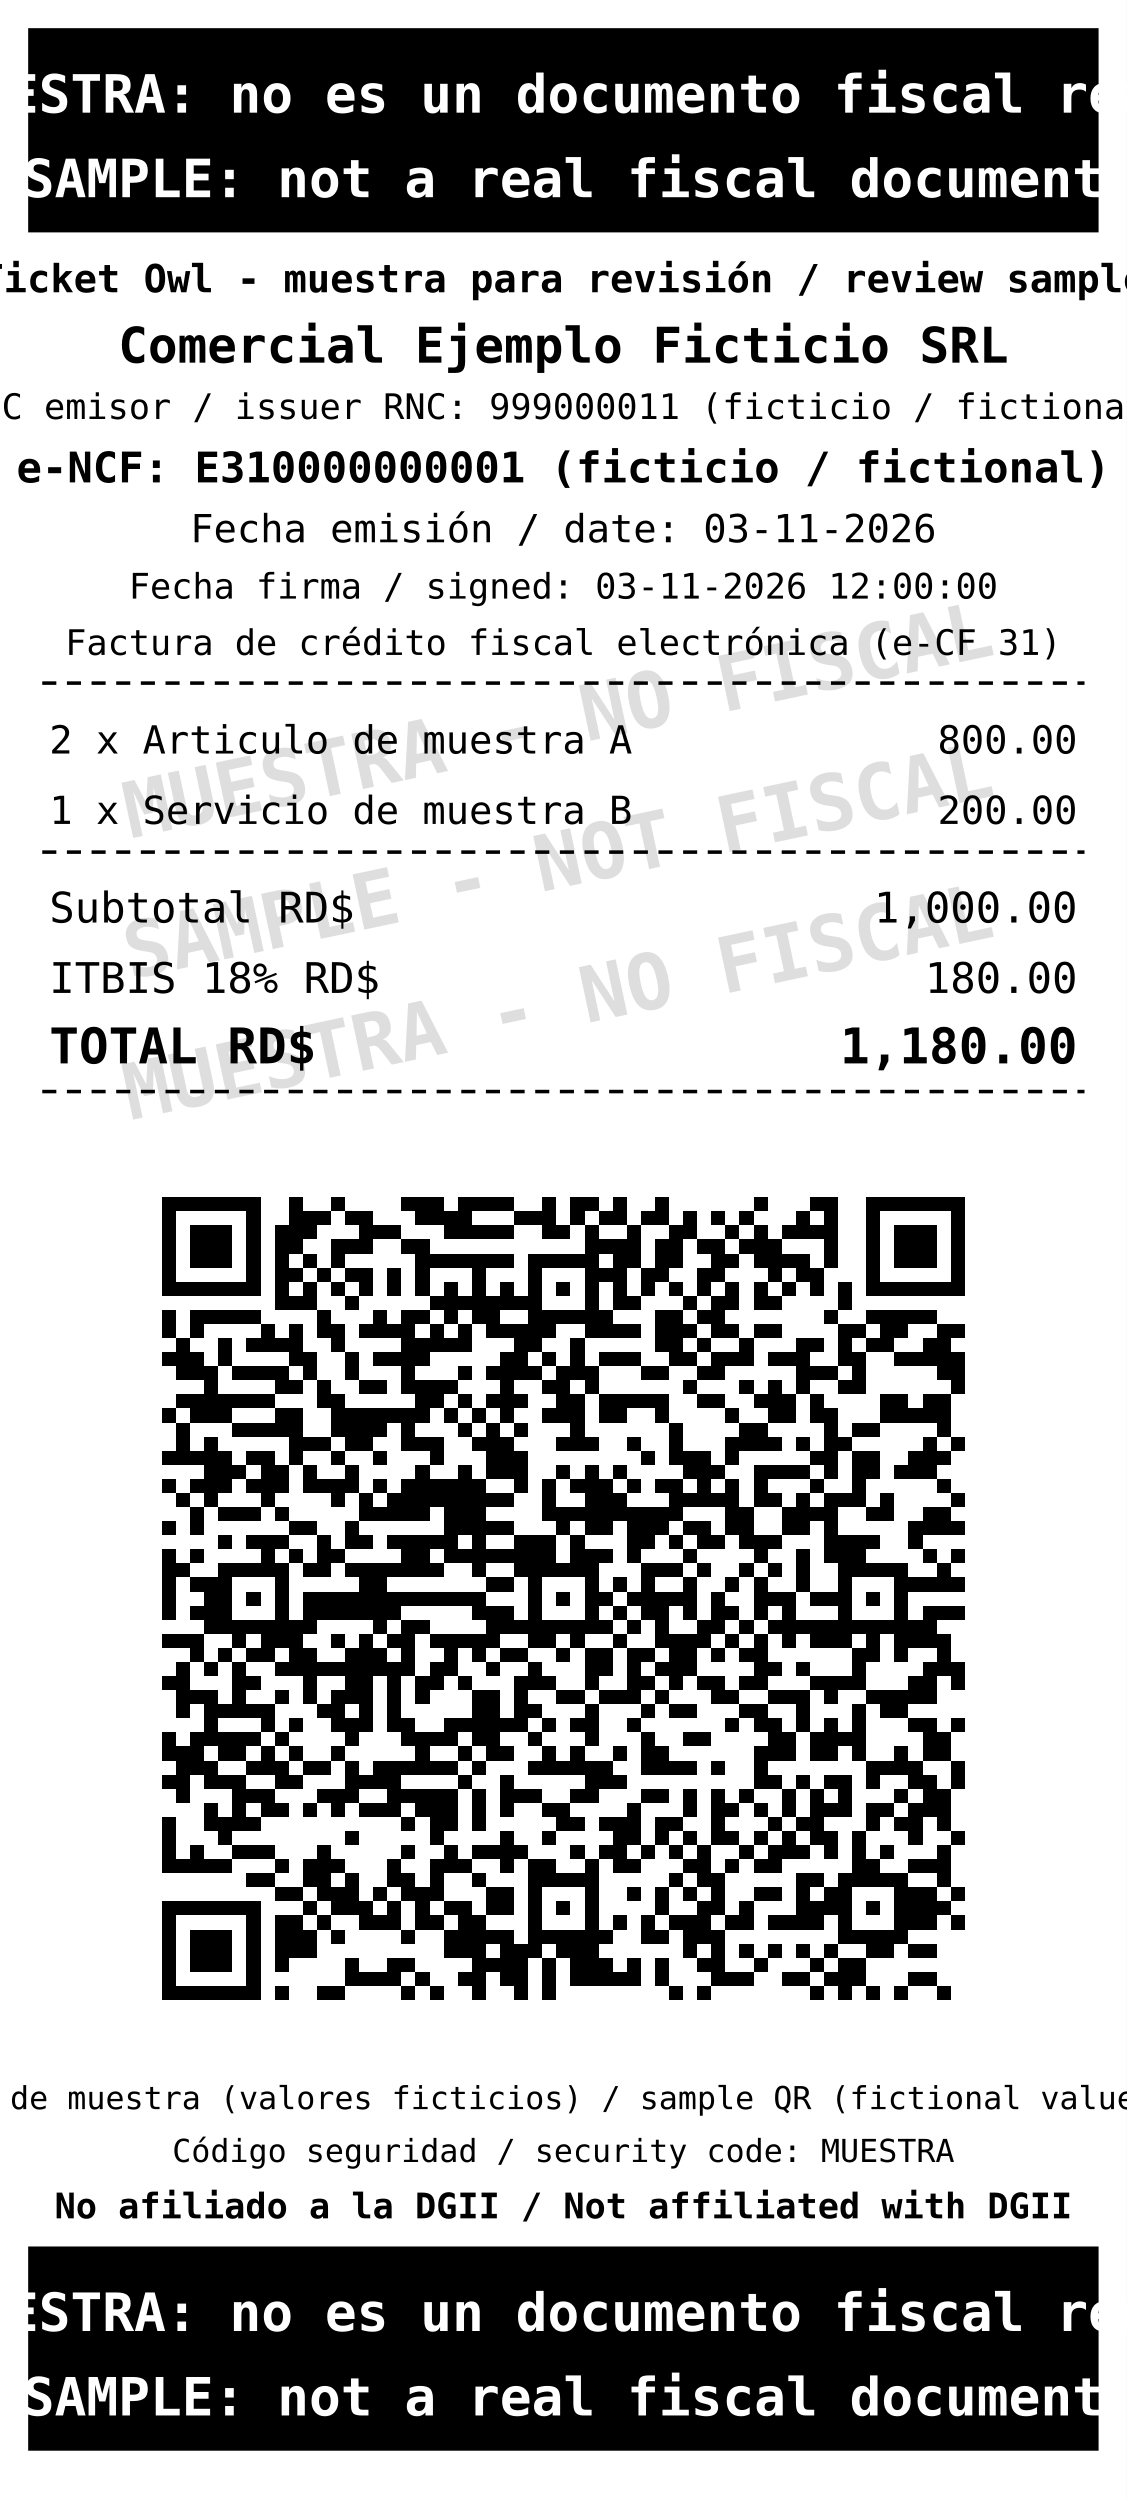
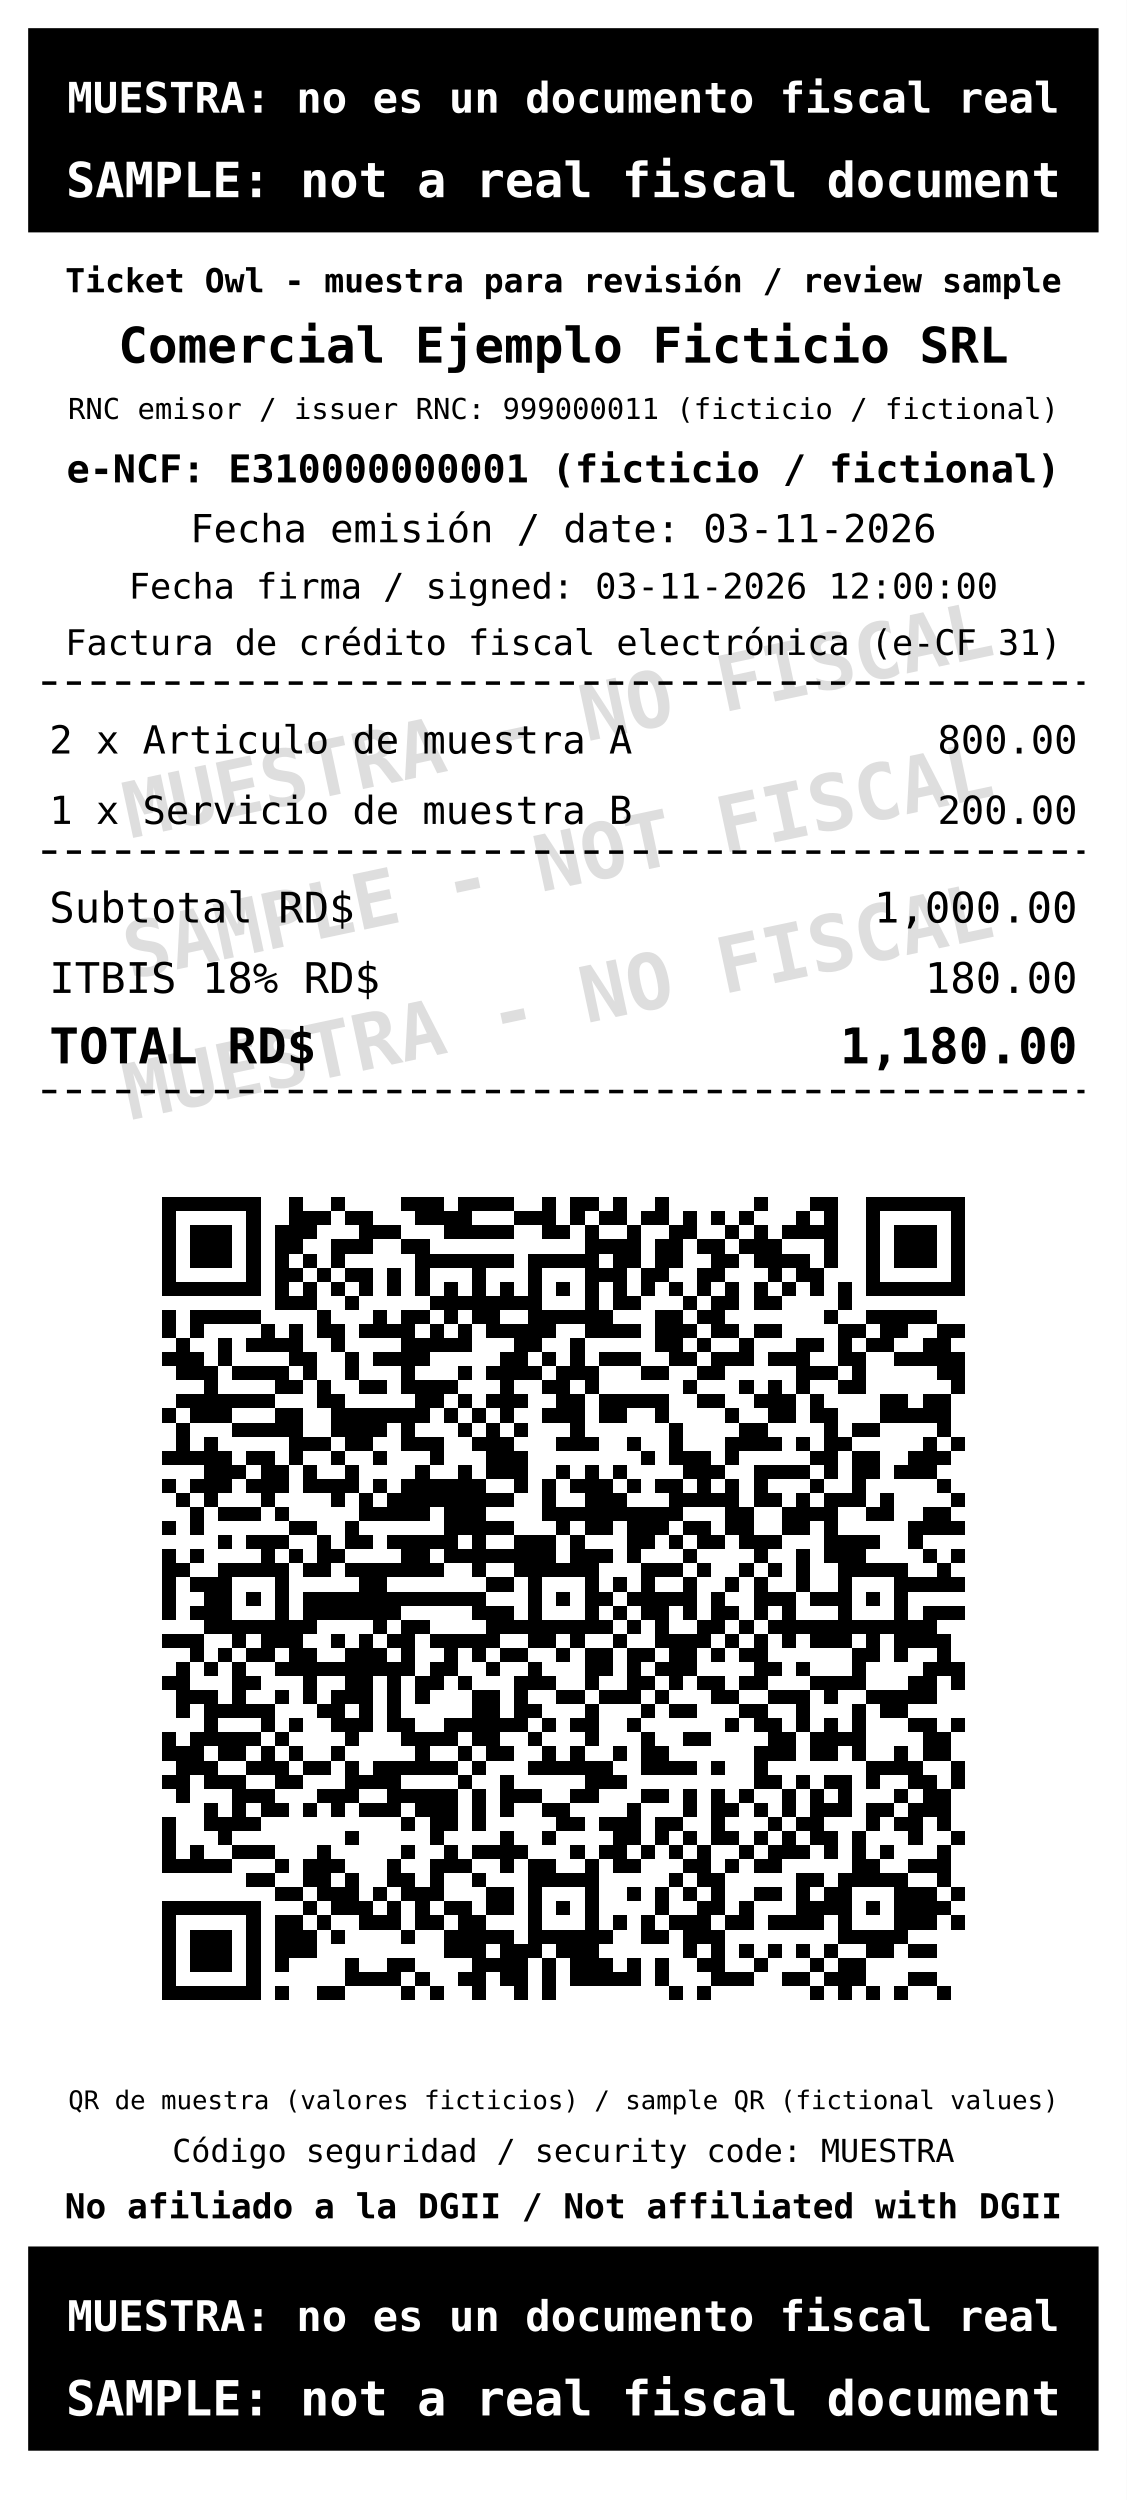
<svg xmlns="http://www.w3.org/2000/svg" width="80mm" height="177.50mm" viewBox="0 0 320 710" font-family="'DejaVu Sans Mono', 'Courier New', monospace">
  <rect width="320" height="710" fill="#fff" />
  <text x="160" y="212" font-size="22" font-weight="bold" fill="#000" fill-opacity="0.13" text-anchor="middle" transform="rotate(-12 160 212)">MUESTRA - NO FISCAL</text>
  <text x="160" y="252" font-size="22" font-weight="bold" fill="#000" fill-opacity="0.13" text-anchor="middle" transform="rotate(-12 160 252)">SAMPLE - NOT FISCAL</text>
  <text x="160" y="292" font-size="22" font-weight="bold" fill="#000" fill-opacity="0.13" text-anchor="middle" transform="rotate(-12 160 292)">MUESTRA - NO FISCAL</text>
  <rect x="8" y="8" width="304" height="58" fill="#000" />
-   <text x="160" y="32" font-size="15" font-weight="bold" fill="#fff" text-anchor="middle">MUESTRA: no es un documento fiscal real</text>
-   <text x="160" y="56" font-size="15" font-weight="bold" fill="#fff" text-anchor="middle">SAMPLE: not a real fiscal document</text>
-   <text x="160" y="83" font-size="11" font-weight="bold" text-anchor="middle">Ticket Owl - muestra para revisión / review sample</text>
-   <text x="160" y="103" font-size="14" font-weight="bold" text-anchor="middle">Comercial Ejemplo Ficticio SRL</text>
-   <text x="160" y="119" font-size="10" font-weight="normal" text-anchor="middle">RNC emisor / issuer RNC: 999000011 (ficticio / fictional)</text>
-   <text x="160" y="137" font-size="12" font-weight="bold" text-anchor="middle">e-NCF: E310000000001 (ficticio / fictional)</text>
-   <text x="160" y="154" font-size="11" font-weight="normal" text-anchor="middle">Fecha emisión / date: 03-11-2026</text>
-   <text x="160" y="170" font-size="10" font-weight="normal" text-anchor="middle">Fecha firma / signed: 03-11-2026 12:00:00</text>
-   <text x="160" y="186" font-size="10" font-weight="normal" text-anchor="middle">Factura de crédito fiscal electrónica (e-CF 31)</text>
+   <text x="160" y="32" font-size="12" font-weight="bold" fill="#fff" text-anchor="middle" textLength="290.2" lengthAdjust="spacingAndGlyphs">MUESTRA: no es un documento fiscal real</text>
+   <text x="160" y="56" font-size="13.8" font-weight="bold" fill="#fff" text-anchor="middle" textLength="290.9" lengthAdjust="spacingAndGlyphs">SAMPLE: not a real fiscal document</text>
+   <text x="160" y="83" font-size="9.4" font-weight="bold" text-anchor="middle" textLength="291.4" lengthAdjust="spacingAndGlyphs">Ticket Owl - muestra para revisión / review sample</text>
+   <text x="160" y="103" font-size="14" font-weight="bold" text-anchor="middle" textLength="260.4" lengthAdjust="spacingAndGlyphs">Comercial Ejemplo Ficticio SRL</text>
+   <text x="160" y="119" font-size="8.2" font-weight="normal" text-anchor="middle" textLength="289.8" lengthAdjust="spacingAndGlyphs">RNC emisor / issuer RNC: 999000011 (ficticio / fictional)</text>
+   <text x="160" y="137" font-size="10.9" font-weight="bold" text-anchor="middle" textLength="290.6" lengthAdjust="spacingAndGlyphs">e-NCF: E310000000001 (ficticio / fictional)</text>
+   <text x="160" y="154" font-size="11" font-weight="normal" text-anchor="middle" textLength="218.2" lengthAdjust="spacingAndGlyphs">Fecha emisión / date: 03-11-2026</text>
+   <text x="160" y="170" font-size="10" font-weight="normal" text-anchor="middle" textLength="254.2" lengthAdjust="spacingAndGlyphs">Fecha firma / signed: 03-11-2026 12:00:00</text>
+   <text x="160" y="186" font-size="10" font-weight="normal" text-anchor="middle" textLength="291.4" lengthAdjust="spacingAndGlyphs">Factura de crédito fiscal electrónica (e-CF 31)</text>
  <line x1="12" y1="194" x2="308" y2="194" stroke="#000" stroke-width="1" stroke-dasharray="4 3" />
  <text x="14" y="214" font-size="11" font-weight="normal" text-anchor="start">2 x Articulo de muestra A</text>
  <text x="306" y="214" font-size="11" font-weight="normal" text-anchor="end">800.00</text>
  <text x="14" y="234" font-size="11" font-weight="normal" text-anchor="start">1 x Servicio de muestra B</text>
  <text x="306" y="234" font-size="11" font-weight="normal" text-anchor="end">200.00</text>
  <line x1="12" y1="242" x2="308" y2="242" stroke="#000" stroke-width="1" stroke-dasharray="4 3" />
  <text x="14" y="262" font-size="12" font-weight="normal" text-anchor="start">Subtotal RD$</text>
  <text x="306" y="262" font-size="12" font-weight="normal" text-anchor="end">1,000.00</text>
  <text x="14" y="282" font-size="12" font-weight="normal" text-anchor="start">ITBIS 18% RD$</text>
  <text x="306" y="282" font-size="12" font-weight="normal" text-anchor="end">180.00</text>
  <text x="14" y="302" font-size="14" font-weight="bold" text-anchor="start">TOTAL RD$</text>
  <text x="306" y="302" font-size="14" font-weight="bold" text-anchor="end">1,180.00</text>
  <line x1="12" y1="310" x2="308" y2="310" stroke="#000" stroke-width="1" stroke-dasharray="4 3" />
  <rect x="30" y="324" width="260" height="260" fill="#fff" />
  <path d="M46 340h4v4h-4zM50 340h4v4h-4zM54 340h4v4h-4zM58 340h4v4h-4zM62 340h4v4h-4zM66 340h4v4h-4zM70 340h4v4h-4zM82 340h4v4h-4zM94 340h4v4h-4zM114 340h4v4h-4zM118 340h4v4h-4zM122 340h4v4h-4zM130 340h4v4h-4zM134 340h4v4h-4zM138 340h4v4h-4zM142 340h4v4h-4zM154 340h4v4h-4zM162 340h4v4h-4zM166 340h4v4h-4zM174 340h4v4h-4zM186 340h4v4h-4zM214 340h4v4h-4zM230 340h4v4h-4zM234 340h4v4h-4zM246 340h4v4h-4zM250 340h4v4h-4zM254 340h4v4h-4zM258 340h4v4h-4zM262 340h4v4h-4zM266 340h4v4h-4zM270 340h4v4h-4zM46 344h4v4h-4zM70 344h4v4h-4zM82 344h4v4h-4zM86 344h4v4h-4zM90 344h4v4h-4zM98 344h4v4h-4zM102 344h4v4h-4zM118 344h4v4h-4zM122 344h4v4h-4zM126 344h4v4h-4zM130 344h4v4h-4zM146 344h4v4h-4zM150 344h4v4h-4zM154 344h4v4h-4zM162 344h4v4h-4zM170 344h4v4h-4zM174 344h4v4h-4zM182 344h4v4h-4zM186 344h4v4h-4zM194 344h4v4h-4zM202 344h4v4h-4zM210 344h4v4h-4zM226 344h4v4h-4zM234 344h4v4h-4zM246 344h4v4h-4zM270 344h4v4h-4zM46 348h4v4h-4zM54 348h4v4h-4zM58 348h4v4h-4zM62 348h4v4h-4zM70 348h4v4h-4zM78 348h4v4h-4zM82 348h4v4h-4zM86 348h4v4h-4zM102 348h4v4h-4zM106 348h4v4h-4zM110 348h4v4h-4zM126 348h4v4h-4zM130 348h4v4h-4zM134 348h4v4h-4zM138 348h4v4h-4zM142 348h4v4h-4zM154 348h4v4h-4zM158 348h4v4h-4zM166 348h4v4h-4zM178 348h4v4h-4zM190 348h4v4h-4zM194 348h4v4h-4zM206 348h4v4h-4zM214 348h4v4h-4zM222 348h4v4h-4zM226 348h4v4h-4zM230 348h4v4h-4zM234 348h4v4h-4zM246 348h4v4h-4zM254 348h4v4h-4zM258 348h4v4h-4zM262 348h4v4h-4zM270 348h4v4h-4zM46 352h4v4h-4zM54 352h4v4h-4zM58 352h4v4h-4zM62 352h4v4h-4zM70 352h4v4h-4zM78 352h4v4h-4zM82 352h4v4h-4zM94 352h4v4h-4zM98 352h4v4h-4zM102 352h4v4h-4zM114 352h4v4h-4zM118 352h4v4h-4zM166 352h4v4h-4zM170 352h4v4h-4zM174 352h4v4h-4zM178 352h4v4h-4zM186 352h4v4h-4zM190 352h4v4h-4zM198 352h4v4h-4zM202 352h4v4h-4zM210 352h4v4h-4zM214 352h4v4h-4zM218 352h4v4h-4zM234 352h4v4h-4zM246 352h4v4h-4zM254 352h4v4h-4zM258 352h4v4h-4zM262 352h4v4h-4zM270 352h4v4h-4zM46 356h4v4h-4zM54 356h4v4h-4zM58 356h4v4h-4zM62 356h4v4h-4zM70 356h4v4h-4zM78 356h4v4h-4zM86 356h4v4h-4zM94 356h4v4h-4zM118 356h4v4h-4zM122 356h4v4h-4zM126 356h4v4h-4zM130 356h4v4h-4zM134 356h4v4h-4zM138 356h4v4h-4zM142 356h4v4h-4zM150 356h4v4h-4zM154 356h4v4h-4zM158 356h4v4h-4zM162 356h4v4h-4zM166 356h4v4h-4zM174 356h4v4h-4zM178 356h4v4h-4zM186 356h4v4h-4zM190 356h4v4h-4zM202 356h4v4h-4zM206 356h4v4h-4zM214 356h4v4h-4zM218 356h4v4h-4zM222 356h4v4h-4zM226 356h4v4h-4zM234 356h4v4h-4zM246 356h4v4h-4zM254 356h4v4h-4zM258 356h4v4h-4zM262 356h4v4h-4zM270 356h4v4h-4zM46 360h4v4h-4zM70 360h4v4h-4zM78 360h4v4h-4zM82 360h4v4h-4zM90 360h4v4h-4zM98 360h4v4h-4zM102 360h4v4h-4zM110 360h4v4h-4zM118 360h4v4h-4zM134 360h4v4h-4zM150 360h4v4h-4zM166 360h4v4h-4zM170 360h4v4h-4zM174 360h4v4h-4zM182 360h4v4h-4zM186 360h4v4h-4zM198 360h4v4h-4zM202 360h4v4h-4zM218 360h4v4h-4zM226 360h4v4h-4zM230 360h4v4h-4zM246 360h4v4h-4zM270 360h4v4h-4zM46 364h4v4h-4zM50 364h4v4h-4zM54 364h4v4h-4zM58 364h4v4h-4zM62 364h4v4h-4zM66 364h4v4h-4zM70 364h4v4h-4zM78 364h4v4h-4zM86 364h4v4h-4zM94 364h4v4h-4zM102 364h4v4h-4zM110 364h4v4h-4zM118 364h4v4h-4zM126 364h4v4h-4zM134 364h4v4h-4zM142 364h4v4h-4zM150 364h4v4h-4zM158 364h4v4h-4zM166 364h4v4h-4zM174 364h4v4h-4zM182 364h4v4h-4zM190 364h4v4h-4zM198 364h4v4h-4zM206 364h4v4h-4zM214 364h4v4h-4zM222 364h4v4h-4zM230 364h4v4h-4zM238 364h4v4h-4zM246 364h4v4h-4zM250 364h4v4h-4zM254 364h4v4h-4zM258 364h4v4h-4zM262 364h4v4h-4zM266 364h4v4h-4zM270 364h4v4h-4zM78 368h4v4h-4zM82 368h4v4h-4zM86 368h4v4h-4zM98 368h4v4h-4zM122 368h4v4h-4zM126 368h4v4h-4zM130 368h4v4h-4zM134 368h4v4h-4zM138 368h4v4h-4zM142 368h4v4h-4zM146 368h4v4h-4zM150 368h4v4h-4zM166 368h4v4h-4zM174 368h4v4h-4zM178 368h4v4h-4zM194 368h4v4h-4zM202 368h4v4h-4zM206 368h4v4h-4zM214 368h4v4h-4zM218 368h4v4h-4zM238 368h4v4h-4zM46 372h4v4h-4zM54 372h4v4h-4zM58 372h4v4h-4zM62 372h4v4h-4zM66 372h4v4h-4zM70 372h4v4h-4zM90 372h4v4h-4zM106 372h4v4h-4zM114 372h4v4h-4zM118 372h4v4h-4zM126 372h4v4h-4zM134 372h4v4h-4zM138 372h4v4h-4zM150 372h4v4h-4zM154 372h4v4h-4zM158 372h4v4h-4zM162 372h4v4h-4zM166 372h4v4h-4zM170 372h4v4h-4zM186 372h4v4h-4zM190 372h4v4h-4zM198 372h4v4h-4zM202 372h4v4h-4zM234 372h4v4h-4zM246 372h4v4h-4zM250 372h4v4h-4zM254 372h4v4h-4zM258 372h4v4h-4zM262 372h4v4h-4zM46 376h4v4h-4zM54 376h4v4h-4zM74 376h4v4h-4zM82 376h4v4h-4zM90 376h4v4h-4zM94 376h4v4h-4zM102 376h4v4h-4zM106 376h4v4h-4zM110 376h4v4h-4zM114 376h4v4h-4zM122 376h4v4h-4zM130 376h4v4h-4zM138 376h4v4h-4zM142 376h4v4h-4zM146 376h4v4h-4zM150 376h4v4h-4zM154 376h4v4h-4zM166 376h4v4h-4zM170 376h4v4h-4zM174 376h4v4h-4zM178 376h4v4h-4zM186 376h4v4h-4zM190 376h4v4h-4zM194 376h4v4h-4zM202 376h4v4h-4zM206 376h4v4h-4zM214 376h4v4h-4zM218 376h4v4h-4zM238 376h4v4h-4zM242 376h4v4h-4zM250 376h4v4h-4zM254 376h4v4h-4zM266 376h4v4h-4zM270 376h4v4h-4zM50 380h4v4h-4zM62 380h4v4h-4zM70 380h4v4h-4zM74 380h4v4h-4zM78 380h4v4h-4zM82 380h4v4h-4zM94 380h4v4h-4zM114 380h4v4h-4zM118 380h4v4h-4zM122 380h4v4h-4zM126 380h4v4h-4zM130 380h4v4h-4zM146 380h4v4h-4zM150 380h4v4h-4zM162 380h4v4h-4zM186 380h4v4h-4zM190 380h4v4h-4zM198 380h4v4h-4zM210 380h4v4h-4zM226 380h4v4h-4zM230 380h4v4h-4zM238 380h4v4h-4zM246 380h4v4h-4zM250 380h4v4h-4zM262 380h4v4h-4zM266 380h4v4h-4zM46 384h4v4h-4zM50 384h4v4h-4zM54 384h4v4h-4zM62 384h4v4h-4zM82 384h4v4h-4zM86 384h4v4h-4zM98 384h4v4h-4zM106 384h4v4h-4zM110 384h4v4h-4zM114 384h4v4h-4zM118 384h4v4h-4zM142 384h4v4h-4zM146 384h4v4h-4zM154 384h4v4h-4zM162 384h4v4h-4zM170 384h4v4h-4zM174 384h4v4h-4zM178 384h4v4h-4zM190 384h4v4h-4zM194 384h4v4h-4zM202 384h4v4h-4zM206 384h4v4h-4zM210 384h4v4h-4zM218 384h4v4h-4zM222 384h4v4h-4zM226 384h4v4h-4zM238 384h4v4h-4zM242 384h4v4h-4zM254 384h4v4h-4zM258 384h4v4h-4zM262 384h4v4h-4zM266 384h4v4h-4zM270 384h4v4h-4zM50 388h4v4h-4zM54 388h4v4h-4zM58 388h4v4h-4zM66 388h4v4h-4zM70 388h4v4h-4zM74 388h4v4h-4zM78 388h4v4h-4zM86 388h4v4h-4zM98 388h4v4h-4zM114 388h4v4h-4zM130 388h4v4h-4zM138 388h4v4h-4zM142 388h4v4h-4zM146 388h4v4h-4zM150 388h4v4h-4zM158 388h4v4h-4zM162 388h4v4h-4zM166 388h4v4h-4zM182 388h4v4h-4zM186 388h4v4h-4zM198 388h4v4h-4zM202 388h4v4h-4zM226 388h4v4h-4zM230 388h4v4h-4zM234 388h4v4h-4zM242 388h4v4h-4zM266 388h4v4h-4zM270 388h4v4h-4zM58 392h4v4h-4zM78 392h4v4h-4zM82 392h4v4h-4zM90 392h4v4h-4zM102 392h4v4h-4zM106 392h4v4h-4zM114 392h4v4h-4zM118 392h4v4h-4zM122 392h4v4h-4zM126 392h4v4h-4zM142 392h4v4h-4zM154 392h4v4h-4zM158 392h4v4h-4zM166 392h4v4h-4zM194 392h4v4h-4zM210 392h4v4h-4zM218 392h4v4h-4zM226 392h4v4h-4zM238 392h4v4h-4zM242 392h4v4h-4zM270 392h4v4h-4zM50 396h4v4h-4zM54 396h4v4h-4zM58 396h4v4h-4zM62 396h4v4h-4zM66 396h4v4h-4zM70 396h4v4h-4zM74 396h4v4h-4zM90 396h4v4h-4zM94 396h4v4h-4zM118 396h4v4h-4zM122 396h4v4h-4zM130 396h4v4h-4zM138 396h4v4h-4zM142 396h4v4h-4zM146 396h4v4h-4zM158 396h4v4h-4zM162 396h4v4h-4zM170 396h4v4h-4zM174 396h4v4h-4zM178 396h4v4h-4zM182 396h4v4h-4zM186 396h4v4h-4zM198 396h4v4h-4zM202 396h4v4h-4zM214 396h4v4h-4zM218 396h4v4h-4zM222 396h4v4h-4zM230 396h4v4h-4zM250 396h4v4h-4zM254 396h4v4h-4zM262 396h4v4h-4zM266 396h4v4h-4zM46 400h4v4h-4zM54 400h4v4h-4zM58 400h4v4h-4zM62 400h4v4h-4zM78 400h4v4h-4zM82 400h4v4h-4zM94 400h4v4h-4zM98 400h4v4h-4zM102 400h4v4h-4zM106 400h4v4h-4zM110 400h4v4h-4zM114 400h4v4h-4zM118 400h4v4h-4zM126 400h4v4h-4zM134 400h4v4h-4zM142 400h4v4h-4zM154 400h4v4h-4zM158 400h4v4h-4zM162 400h4v4h-4zM170 400h4v4h-4zM174 400h4v4h-4zM186 400h4v4h-4zM206 400h4v4h-4zM218 400h4v4h-4zM222 400h4v4h-4zM230 400h4v4h-4zM234 400h4v4h-4zM250 400h4v4h-4zM254 400h4v4h-4zM258 400h4v4h-4zM262 400h4v4h-4zM266 400h4v4h-4zM50 404h4v4h-4zM66 404h4v4h-4zM70 404h4v4h-4zM74 404h4v4h-4zM78 404h4v4h-4zM82 404h4v4h-4zM94 404h4v4h-4zM98 404h4v4h-4zM102 404h4v4h-4zM106 404h4v4h-4zM114 404h4v4h-4zM130 404h4v4h-4zM138 404h4v4h-4zM146 404h4v4h-4zM162 404h4v4h-4zM190 404h4v4h-4zM210 404h4v4h-4zM214 404h4v4h-4zM234 404h4v4h-4zM242 404h4v4h-4zM246 404h4v4h-4zM266 404h4v4h-4zM50 408h4v4h-4zM58 408h4v4h-4zM82 408h4v4h-4zM86 408h4v4h-4zM90 408h4v4h-4zM98 408h4v4h-4zM102 408h4v4h-4zM114 408h4v4h-4zM118 408h4v4h-4zM122 408h4v4h-4zM134 408h4v4h-4zM138 408h4v4h-4zM142 408h4v4h-4zM158 408h4v4h-4zM162 408h4v4h-4zM166 408h4v4h-4zM178 408h4v4h-4zM190 408h4v4h-4zM206 408h4v4h-4zM210 408h4v4h-4zM214 408h4v4h-4zM218 408h4v4h-4zM226 408h4v4h-4zM234 408h4v4h-4zM238 408h4v4h-4zM262 408h4v4h-4zM270 408h4v4h-4zM46 412h4v4h-4zM50 412h4v4h-4zM54 412h4v4h-4zM58 412h4v4h-4zM62 412h4v4h-4zM70 412h4v4h-4zM74 412h4v4h-4zM82 412h4v4h-4zM94 412h4v4h-4zM106 412h4v4h-4zM122 412h4v4h-4zM138 412h4v4h-4zM142 412h4v4h-4zM146 412h4v4h-4zM182 412h4v4h-4zM190 412h4v4h-4zM194 412h4v4h-4zM198 412h4v4h-4zM206 412h4v4h-4zM230 412h4v4h-4zM234 412h4v4h-4zM242 412h4v4h-4zM246 412h4v4h-4zM258 412h4v4h-4zM262 412h4v4h-4zM266 412h4v4h-4zM58 416h4v4h-4zM62 416h4v4h-4zM66 416h4v4h-4zM74 416h4v4h-4zM78 416h4v4h-4zM86 416h4v4h-4zM98 416h4v4h-4zM118 416h4v4h-4zM130 416h4v4h-4zM138 416h4v4h-4zM142 416h4v4h-4zM146 416h4v4h-4zM158 416h4v4h-4zM166 416h4v4h-4zM174 416h4v4h-4zM194 416h4v4h-4zM198 416h4v4h-4zM202 416h4v4h-4zM214 416h4v4h-4zM218 416h4v4h-4zM222 416h4v4h-4zM226 416h4v4h-4zM234 416h4v4h-4zM242 416h4v4h-4zM246 416h4v4h-4zM254 416h4v4h-4zM258 416h4v4h-4zM262 416h4v4h-4zM46 420h4v4h-4zM54 420h4v4h-4zM58 420h4v4h-4zM62 420h4v4h-4zM70 420h4v4h-4zM74 420h4v4h-4zM78 420h4v4h-4zM86 420h4v4h-4zM90 420h4v4h-4zM94 420h4v4h-4zM98 420h4v4h-4zM106 420h4v4h-4zM114 420h4v4h-4zM118 420h4v4h-4zM122 420h4v4h-4zM126 420h4v4h-4zM130 420h4v4h-4zM134 420h4v4h-4zM146 420h4v4h-4zM154 420h4v4h-4zM162 420h4v4h-4zM166 420h4v4h-4zM170 420h4v4h-4zM178 420h4v4h-4zM186 420h4v4h-4zM190 420h4v4h-4zM198 420h4v4h-4zM206 420h4v4h-4zM214 420h4v4h-4zM230 420h4v4h-4zM242 420h4v4h-4zM266 420h4v4h-4zM50 424h4v4h-4zM58 424h4v4h-4zM74 424h4v4h-4zM94 424h4v4h-4zM102 424h4v4h-4zM110 424h4v4h-4zM114 424h4v4h-4zM118 424h4v4h-4zM122 424h4v4h-4zM126 424h4v4h-4zM130 424h4v4h-4zM134 424h4v4h-4zM138 424h4v4h-4zM142 424h4v4h-4zM154 424h4v4h-4zM166 424h4v4h-4zM170 424h4v4h-4zM174 424h4v4h-4zM190 424h4v4h-4zM194 424h4v4h-4zM198 424h4v4h-4zM202 424h4v4h-4zM206 424h4v4h-4zM214 424h4v4h-4zM218 424h4v4h-4zM226 424h4v4h-4zM234 424h4v4h-4zM238 424h4v4h-4zM242 424h4v4h-4zM250 424h4v4h-4zM270 424h4v4h-4zM54 428h4v4h-4zM62 428h4v4h-4zM66 428h4v4h-4zM70 428h4v4h-4zM78 428h4v4h-4zM102 428h4v4h-4zM106 428h4v4h-4zM110 428h4v4h-4zM114 428h4v4h-4zM118 428h4v4h-4zM126 428h4v4h-4zM130 428h4v4h-4zM134 428h4v4h-4zM154 428h4v4h-4zM158 428h4v4h-4zM162 428h4v4h-4zM166 428h4v4h-4zM170 428h4v4h-4zM174 428h4v4h-4zM178 428h4v4h-4zM182 428h4v4h-4zM186 428h4v4h-4zM190 428h4v4h-4zM206 428h4v4h-4zM210 428h4v4h-4zM222 428h4v4h-4zM226 428h4v4h-4zM230 428h4v4h-4zM234 428h4v4h-4zM246 428h4v4h-4zM250 428h4v4h-4zM262 428h4v4h-4zM266 428h4v4h-4zM46 432h4v4h-4zM54 432h4v4h-4zM82 432h4v4h-4zM86 432h4v4h-4zM98 432h4v4h-4zM126 432h4v4h-4zM130 432h4v4h-4zM134 432h4v4h-4zM138 432h4v4h-4zM142 432h4v4h-4zM158 432h4v4h-4zM166 432h4v4h-4zM170 432h4v4h-4zM178 432h4v4h-4zM182 432h4v4h-4zM186 432h4v4h-4zM194 432h4v4h-4zM198 432h4v4h-4zM206 432h4v4h-4zM210 432h4v4h-4zM222 432h4v4h-4zM226 432h4v4h-4zM234 432h4v4h-4zM258 432h4v4h-4zM262 432h4v4h-4zM266 432h4v4h-4zM270 432h4v4h-4zM62 436h4v4h-4zM70 436h4v4h-4zM74 436h4v4h-4zM78 436h4v4h-4zM90 436h4v4h-4zM98 436h4v4h-4zM102 436h4v4h-4zM110 436h4v4h-4zM114 436h4v4h-4zM118 436h4v4h-4zM122 436h4v4h-4zM126 436h4v4h-4zM134 436h4v4h-4zM146 436h4v4h-4zM150 436h4v4h-4zM154 436h4v4h-4zM162 436h4v4h-4zM178 436h4v4h-4zM182 436h4v4h-4zM190 436h4v4h-4zM198 436h4v4h-4zM202 436h4v4h-4zM210 436h4v4h-4zM214 436h4v4h-4zM218 436h4v4h-4zM234 436h4v4h-4zM238 436h4v4h-4zM242 436h4v4h-4zM246 436h4v4h-4zM258 436h4v4h-4zM46 440h4v4h-4zM54 440h4v4h-4zM74 440h4v4h-4zM82 440h4v4h-4zM90 440h4v4h-4zM94 440h4v4h-4zM114 440h4v4h-4zM118 440h4v4h-4zM126 440h4v4h-4zM130 440h4v4h-4zM134 440h4v4h-4zM138 440h4v4h-4zM142 440h4v4h-4zM146 440h4v4h-4zM150 440h4v4h-4zM154 440h4v4h-4zM162 440h4v4h-4zM166 440h4v4h-4zM170 440h4v4h-4zM178 440h4v4h-4zM194 440h4v4h-4zM214 440h4v4h-4zM226 440h4v4h-4zM234 440h4v4h-4zM238 440h4v4h-4zM242 440h4v4h-4zM262 440h4v4h-4zM270 440h4v4h-4zM46 444h4v4h-4zM50 444h4v4h-4zM62 444h4v4h-4zM66 444h4v4h-4zM70 444h4v4h-4zM74 444h4v4h-4zM78 444h4v4h-4zM86 444h4v4h-4zM90 444h4v4h-4zM98 444h4v4h-4zM102 444h4v4h-4zM106 444h4v4h-4zM110 444h4v4h-4zM114 444h4v4h-4zM118 444h4v4h-4zM122 444h4v4h-4zM134 444h4v4h-4zM146 444h4v4h-4zM150 444h4v4h-4zM154 444h4v4h-4zM158 444h4v4h-4zM162 444h4v4h-4zM166 444h4v4h-4zM182 444h4v4h-4zM186 444h4v4h-4zM190 444h4v4h-4zM198 444h4v4h-4zM210 444h4v4h-4zM218 444h4v4h-4zM226 444h4v4h-4zM238 444h4v4h-4zM242 444h4v4h-4zM246 444h4v4h-4zM250 444h4v4h-4zM254 444h4v4h-4zM266 444h4v4h-4zM46 448h4v4h-4zM54 448h4v4h-4zM58 448h4v4h-4zM62 448h4v4h-4zM78 448h4v4h-4zM102 448h4v4h-4zM106 448h4v4h-4zM138 448h4v4h-4zM142 448h4v4h-4zM150 448h4v4h-4zM166 448h4v4h-4zM174 448h4v4h-4zM182 448h4v4h-4zM194 448h4v4h-4zM206 448h4v4h-4zM214 448h4v4h-4zM226 448h4v4h-4zM238 448h4v4h-4zM254 448h4v4h-4zM258 448h4v4h-4zM262 448h4v4h-4zM266 448h4v4h-4zM270 448h4v4h-4zM46 452h4v4h-4zM58 452h4v4h-4zM62 452h4v4h-4zM70 452h4v4h-4zM78 452h4v4h-4zM86 452h4v4h-4zM90 452h4v4h-4zM94 452h4v4h-4zM98 452h4v4h-4zM102 452h4v4h-4zM106 452h4v4h-4zM110 452h4v4h-4zM114 452h4v4h-4zM118 452h4v4h-4zM122 452h4v4h-4zM126 452h4v4h-4zM130 452h4v4h-4zM134 452h4v4h-4zM150 452h4v4h-4zM158 452h4v4h-4zM166 452h4v4h-4zM170 452h4v4h-4zM178 452h4v4h-4zM182 452h4v4h-4zM186 452h4v4h-4zM190 452h4v4h-4zM194 452h4v4h-4zM202 452h4v4h-4zM214 452h4v4h-4zM218 452h4v4h-4zM222 452h4v4h-4zM230 452h4v4h-4zM234 452h4v4h-4zM238 452h4v4h-4zM246 452h4v4h-4zM254 452h4v4h-4zM46 456h4v4h-4zM54 456h4v4h-4zM58 456h4v4h-4zM62 456h4v4h-4zM78 456h4v4h-4zM86 456h4v4h-4zM90 456h4v4h-4zM94 456h4v4h-4zM98 456h4v4h-4zM102 456h4v4h-4zM106 456h4v4h-4zM110 456h4v4h-4zM134 456h4v4h-4zM138 456h4v4h-4zM142 456h4v4h-4zM150 456h4v4h-4zM166 456h4v4h-4zM174 456h4v4h-4zM182 456h4v4h-4zM186 456h4v4h-4zM194 456h4v4h-4zM202 456h4v4h-4zM206 456h4v4h-4zM214 456h4v4h-4zM222 456h4v4h-4zM238 456h4v4h-4zM254 456h4v4h-4zM262 456h4v4h-4zM266 456h4v4h-4zM270 456h4v4h-4zM58 460h4v4h-4zM62 460h4v4h-4zM66 460h4v4h-4zM70 460h4v4h-4zM74 460h4v4h-4zM78 460h4v4h-4zM82 460h4v4h-4zM86 460h4v4h-4zM106 460h4v4h-4zM114 460h4v4h-4zM118 460h4v4h-4zM138 460h4v4h-4zM142 460h4v4h-4zM146 460h4v4h-4zM150 460h4v4h-4zM154 460h4v4h-4zM158 460h4v4h-4zM162 460h4v4h-4zM166 460h4v4h-4zM170 460h4v4h-4zM178 460h4v4h-4zM186 460h4v4h-4zM198 460h4v4h-4zM202 460h4v4h-4zM210 460h4v4h-4zM218 460h4v4h-4zM222 460h4v4h-4zM226 460h4v4h-4zM230 460h4v4h-4zM234 460h4v4h-4zM238 460h4v4h-4zM242 460h4v4h-4zM246 460h4v4h-4zM250 460h4v4h-4zM254 460h4v4h-4zM258 460h4v4h-4zM262 460h4v4h-4zM46 464h4v4h-4zM50 464h4v4h-4zM54 464h4v4h-4zM66 464h4v4h-4zM74 464h4v4h-4zM78 464h4v4h-4zM82 464h4v4h-4zM94 464h4v4h-4zM102 464h4v4h-4zM110 464h4v4h-4zM114 464h4v4h-4zM122 464h4v4h-4zM126 464h4v4h-4zM130 464h4v4h-4zM134 464h4v4h-4zM138 464h4v4h-4zM150 464h4v4h-4zM154 464h4v4h-4zM162 464h4v4h-4zM174 464h4v4h-4zM186 464h4v4h-4zM190 464h4v4h-4zM194 464h4v4h-4zM198 464h4v4h-4zM206 464h4v4h-4zM214 464h4v4h-4zM222 464h4v4h-4zM230 464h4v4h-4zM234 464h4v4h-4zM238 464h4v4h-4zM246 464h4v4h-4zM254 464h4v4h-4zM258 464h4v4h-4zM262 464h4v4h-4zM266 464h4v4h-4zM54 468h4v4h-4zM62 468h4v4h-4zM70 468h4v4h-4zM74 468h4v4h-4zM82 468h4v4h-4zM86 468h4v4h-4zM98 468h4v4h-4zM102 468h4v4h-4zM106 468h4v4h-4zM114 468h4v4h-4zM126 468h4v4h-4zM134 468h4v4h-4zM142 468h4v4h-4zM146 468h4v4h-4zM158 468h4v4h-4zM166 468h4v4h-4zM170 468h4v4h-4zM178 468h4v4h-4zM182 468h4v4h-4zM190 468h4v4h-4zM194 468h4v4h-4zM202 468h4v4h-4zM210 468h4v4h-4zM214 468h4v4h-4zM242 468h4v4h-4zM246 468h4v4h-4zM254 468h4v4h-4zM266 468h4v4h-4zM50 472h4v4h-4zM58 472h4v4h-4zM66 472h4v4h-4zM78 472h4v4h-4zM82 472h4v4h-4zM86 472h4v4h-4zM90 472h4v4h-4zM94 472h4v4h-4zM98 472h4v4h-4zM102 472h4v4h-4zM106 472h4v4h-4zM110 472h4v4h-4zM114 472h4v4h-4zM122 472h4v4h-4zM126 472h4v4h-4zM138 472h4v4h-4zM150 472h4v4h-4zM166 472h4v4h-4zM170 472h4v4h-4zM178 472h4v4h-4zM186 472h4v4h-4zM190 472h4v4h-4zM194 472h4v4h-4zM214 472h4v4h-4zM218 472h4v4h-4zM226 472h4v4h-4zM242 472h4v4h-4zM262 472h4v4h-4zM266 472h4v4h-4zM270 472h4v4h-4zM46 476h4v4h-4zM50 476h4v4h-4zM66 476h4v4h-4zM70 476h4v4h-4zM86 476h4v4h-4zM98 476h4v4h-4zM102 476h4v4h-4zM110 476h4v4h-4zM118 476h4v4h-4zM122 476h4v4h-4zM130 476h4v4h-4zM146 476h4v4h-4zM150 476h4v4h-4zM154 476h4v4h-4zM166 476h4v4h-4zM178 476h4v4h-4zM182 476h4v4h-4zM190 476h4v4h-4zM198 476h4v4h-4zM202 476h4v4h-4zM210 476h4v4h-4zM214 476h4v4h-4zM230 476h4v4h-4zM234 476h4v4h-4zM238 476h4v4h-4zM242 476h4v4h-4zM258 476h4v4h-4zM262 476h4v4h-4zM270 476h4v4h-4zM50 480h4v4h-4zM54 480h4v4h-4zM58 480h4v4h-4zM66 480h4v4h-4zM78 480h4v4h-4zM86 480h4v4h-4zM94 480h4v4h-4zM98 480h4v4h-4zM102 480h4v4h-4zM110 480h4v4h-4zM118 480h4v4h-4zM134 480h4v4h-4zM138 480h4v4h-4zM146 480h4v4h-4zM158 480h4v4h-4zM162 480h4v4h-4zM170 480h4v4h-4zM174 480h4v4h-4zM178 480h4v4h-4zM186 480h4v4h-4zM202 480h4v4h-4zM206 480h4v4h-4zM218 480h4v4h-4zM222 480h4v4h-4zM226 480h4v4h-4zM234 480h4v4h-4zM246 480h4v4h-4zM250 480h4v4h-4zM254 480h4v4h-4zM258 480h4v4h-4zM262 480h4v4h-4zM50 484h4v4h-4zM58 484h4v4h-4zM62 484h4v4h-4zM66 484h4v4h-4zM70 484h4v4h-4zM74 484h4v4h-4zM90 484h4v4h-4zM94 484h4v4h-4zM102 484h4v4h-4zM110 484h4v4h-4zM134 484h4v4h-4zM138 484h4v4h-4zM146 484h4v4h-4zM150 484h4v4h-4zM166 484h4v4h-4zM182 484h4v4h-4zM190 484h4v4h-4zM194 484h4v4h-4zM210 484h4v4h-4zM214 484h4v4h-4zM226 484h4v4h-4zM242 484h4v4h-4zM250 484h4v4h-4zM254 484h4v4h-4zM58 488h4v4h-4zM74 488h4v4h-4zM82 488h4v4h-4zM94 488h4v4h-4zM98 488h4v4h-4zM102 488h4v4h-4zM110 488h4v4h-4zM114 488h4v4h-4zM126 488h4v4h-4zM130 488h4v4h-4zM134 488h4v4h-4zM138 488h4v4h-4zM142 488h4v4h-4zM146 488h4v4h-4zM154 488h4v4h-4zM162 488h4v4h-4zM166 488h4v4h-4zM178 488h4v4h-4zM206 488h4v4h-4zM214 488h4v4h-4zM218 488h4v4h-4zM226 488h4v4h-4zM234 488h4v4h-4zM242 488h4v4h-4zM258 488h4v4h-4zM262 488h4v4h-4zM270 488h4v4h-4zM46 492h4v4h-4zM54 492h4v4h-4zM58 492h4v4h-4zM62 492h4v4h-4zM66 492h4v4h-4zM70 492h4v4h-4zM78 492h4v4h-4zM98 492h4v4h-4zM114 492h4v4h-4zM118 492h4v4h-4zM122 492h4v4h-4zM126 492h4v4h-4zM134 492h4v4h-4zM138 492h4v4h-4zM150 492h4v4h-4zM166 492h4v4h-4zM182 492h4v4h-4zM194 492h4v4h-4zM198 492h4v4h-4zM218 492h4v4h-4zM222 492h4v4h-4zM230 492h4v4h-4zM234 492h4v4h-4zM238 492h4v4h-4zM242 492h4v4h-4zM262 492h4v4h-4zM266 492h4v4h-4zM46 496h4v4h-4zM50 496h4v4h-4zM54 496h4v4h-4zM62 496h4v4h-4zM66 496h4v4h-4zM74 496h4v4h-4zM82 496h4v4h-4zM94 496h4v4h-4zM118 496h4v4h-4zM130 496h4v4h-4zM138 496h4v4h-4zM142 496h4v4h-4zM154 496h4v4h-4zM162 496h4v4h-4zM174 496h4v4h-4zM182 496h4v4h-4zM186 496h4v4h-4zM214 496h4v4h-4zM218 496h4v4h-4zM222 496h4v4h-4zM230 496h4v4h-4zM234 496h4v4h-4zM242 496h4v4h-4zM254 496h4v4h-4zM262 496h4v4h-4zM266 496h4v4h-4zM50 500h4v4h-4zM54 500h4v4h-4zM58 500h4v4h-4zM70 500h4v4h-4zM74 500h4v4h-4zM78 500h4v4h-4zM86 500h4v4h-4zM90 500h4v4h-4zM98 500h4v4h-4zM106 500h4v4h-4zM110 500h4v4h-4zM114 500h4v4h-4zM118 500h4v4h-4zM122 500h4v4h-4zM126 500h4v4h-4zM134 500h4v4h-4zM150 500h4v4h-4zM154 500h4v4h-4zM158 500h4v4h-4zM162 500h4v4h-4zM166 500h4v4h-4zM170 500h4v4h-4zM182 500h4v4h-4zM186 500h4v4h-4zM190 500h4v4h-4zM194 500h4v4h-4zM202 500h4v4h-4zM214 500h4v4h-4zM246 500h4v4h-4zM250 500h4v4h-4zM254 500h4v4h-4zM258 500h4v4h-4zM270 500h4v4h-4zM46 504h4v4h-4zM50 504h4v4h-4zM58 504h4v4h-4zM62 504h4v4h-4zM66 504h4v4h-4zM78 504h4v4h-4zM82 504h4v4h-4zM98 504h4v4h-4zM102 504h4v4h-4zM106 504h4v4h-4zM110 504h4v4h-4zM130 504h4v4h-4zM142 504h4v4h-4zM166 504h4v4h-4zM170 504h4v4h-4zM174 504h4v4h-4zM214 504h4v4h-4zM218 504h4v4h-4zM226 504h4v4h-4zM234 504h4v4h-4zM238 504h4v4h-4zM246 504h4v4h-4zM258 504h4v4h-4zM262 504h4v4h-4zM270 504h4v4h-4zM50 508h4v4h-4zM66 508h4v4h-4zM70 508h4v4h-4zM74 508h4v4h-4zM90 508h4v4h-4zM94 508h4v4h-4zM98 508h4v4h-4zM110 508h4v4h-4zM114 508h4v4h-4zM118 508h4v4h-4zM122 508h4v4h-4zM126 508h4v4h-4zM134 508h4v4h-4zM142 508h4v4h-4zM146 508h4v4h-4zM150 508h4v4h-4zM162 508h4v4h-4zM166 508h4v4h-4zM182 508h4v4h-4zM186 508h4v4h-4zM194 508h4v4h-4zM202 508h4v4h-4zM210 508h4v4h-4zM222 508h4v4h-4zM230 508h4v4h-4zM238 508h4v4h-4zM254 508h4v4h-4zM262 508h4v4h-4zM266 508h4v4h-4zM58 512h4v4h-4zM66 512h4v4h-4zM74 512h4v4h-4zM78 512h4v4h-4zM86 512h4v4h-4zM94 512h4v4h-4zM102 512h4v4h-4zM106 512h4v4h-4zM110 512h4v4h-4zM118 512h4v4h-4zM122 512h4v4h-4zM126 512h4v4h-4zM134 512h4v4h-4zM142 512h4v4h-4zM154 512h4v4h-4zM158 512h4v4h-4zM178 512h4v4h-4zM194 512h4v4h-4zM202 512h4v4h-4zM206 512h4v4h-4zM214 512h4v4h-4zM222 512h4v4h-4zM230 512h4v4h-4zM234 512h4v4h-4zM238 512h4v4h-4zM246 512h4v4h-4zM250 512h4v4h-4zM258 512h4v4h-4zM262 512h4v4h-4zM266 512h4v4h-4zM46 516h4v4h-4zM58 516h4v4h-4zM62 516h4v4h-4zM66 516h4v4h-4zM70 516h4v4h-4zM114 516h4v4h-4zM122 516h4v4h-4zM126 516h4v4h-4zM134 516h4v4h-4zM158 516h4v4h-4zM162 516h4v4h-4zM170 516h4v4h-4zM174 516h4v4h-4zM178 516h4v4h-4zM186 516h4v4h-4zM190 516h4v4h-4zM202 516h4v4h-4zM218 516h4v4h-4zM226 516h4v4h-4zM230 516h4v4h-4zM246 516h4v4h-4zM254 516h4v4h-4zM258 516h4v4h-4zM266 516h4v4h-4zM46 520h4v4h-4zM62 520h4v4h-4zM98 520h4v4h-4zM122 520h4v4h-4zM142 520h4v4h-4zM154 520h4v4h-4zM174 520h4v4h-4zM178 520h4v4h-4zM186 520h4v4h-4zM194 520h4v4h-4zM202 520h4v4h-4zM206 520h4v4h-4zM214 520h4v4h-4zM222 520h4v4h-4zM230 520h4v4h-4zM234 520h4v4h-4zM242 520h4v4h-4zM258 520h4v4h-4zM270 520h4v4h-4zM46 524h4v4h-4zM54 524h4v4h-4zM66 524h4v4h-4zM70 524h4v4h-4zM74 524h4v4h-4zM90 524h4v4h-4zM114 524h4v4h-4zM126 524h4v4h-4zM134 524h4v4h-4zM138 524h4v4h-4zM142 524h4v4h-4zM146 524h4v4h-4zM162 524h4v4h-4zM170 524h4v4h-4zM174 524h4v4h-4zM182 524h4v4h-4zM190 524h4v4h-4zM198 524h4v4h-4zM210 524h4v4h-4zM218 524h4v4h-4zM222 524h4v4h-4zM226 524h4v4h-4zM234 524h4v4h-4zM242 524h4v4h-4zM250 524h4v4h-4zM266 524h4v4h-4zM46 528h4v4h-4zM50 528h4v4h-4zM54 528h4v4h-4zM58 528h4v4h-4zM62 528h4v4h-4zM78 528h4v4h-4zM86 528h4v4h-4zM90 528h4v4h-4zM94 528h4v4h-4zM110 528h4v4h-4zM122 528h4v4h-4zM126 528h4v4h-4zM130 528h4v4h-4zM142 528h4v4h-4zM150 528h4v4h-4zM154 528h4v4h-4zM166 528h4v4h-4zM174 528h4v4h-4zM178 528h4v4h-4zM194 528h4v4h-4zM198 528h4v4h-4zM206 528h4v4h-4zM214 528h4v4h-4zM218 528h4v4h-4zM242 528h4v4h-4zM246 528h4v4h-4zM258 528h4v4h-4zM262 528h4v4h-4zM266 528h4v4h-4zM70 532h4v4h-4zM74 532h4v4h-4zM86 532h4v4h-4zM90 532h4v4h-4zM98 532h4v4h-4zM110 532h4v4h-4zM114 532h4v4h-4zM122 532h4v4h-4zM134 532h4v4h-4zM150 532h4v4h-4zM154 532h4v4h-4zM158 532h4v4h-4zM162 532h4v4h-4zM166 532h4v4h-4zM190 532h4v4h-4zM198 532h4v4h-4zM202 532h4v4h-4zM226 532h4v4h-4zM230 532h4v4h-4zM238 532h4v4h-4zM242 532h4v4h-4zM246 532h4v4h-4zM250 532h4v4h-4zM254 532h4v4h-4zM266 532h4v4h-4zM78 536h4v4h-4zM82 536h4v4h-4zM90 536h4v4h-4zM94 536h4v4h-4zM98 536h4v4h-4zM106 536h4v4h-4zM114 536h4v4h-4zM118 536h4v4h-4zM122 536h4v4h-4zM138 536h4v4h-4zM142 536h4v4h-4zM150 536h4v4h-4zM166 536h4v4h-4zM178 536h4v4h-4zM186 536h4v4h-4zM194 536h4v4h-4zM202 536h4v4h-4zM214 536h4v4h-4zM218 536h4v4h-4zM226 536h4v4h-4zM234 536h4v4h-4zM238 536h4v4h-4zM254 536h4v4h-4zM258 536h4v4h-4zM262 536h4v4h-4zM270 536h4v4h-4zM46 540h4v4h-4zM50 540h4v4h-4zM54 540h4v4h-4zM58 540h4v4h-4zM62 540h4v4h-4zM66 540h4v4h-4zM70 540h4v4h-4zM86 540h4v4h-4zM94 540h4v4h-4zM98 540h4v4h-4zM102 540h4v4h-4zM110 540h4v4h-4zM118 540h4v4h-4zM126 540h4v4h-4zM130 540h4v4h-4zM138 540h4v4h-4zM142 540h4v4h-4zM150 540h4v4h-4zM158 540h4v4h-4zM166 540h4v4h-4zM186 540h4v4h-4zM198 540h4v4h-4zM202 540h4v4h-4zM210 540h4v4h-4zM226 540h4v4h-4zM230 540h4v4h-4zM234 540h4v4h-4zM238 540h4v4h-4zM246 540h4v4h-4zM254 540h4v4h-4zM258 540h4v4h-4zM262 540h4v4h-4zM266 540h4v4h-4zM46 544h4v4h-4zM70 544h4v4h-4zM78 544h4v4h-4zM82 544h4v4h-4zM90 544h4v4h-4zM102 544h4v4h-4zM106 544h4v4h-4zM110 544h4v4h-4zM118 544h4v4h-4zM122 544h4v4h-4zM130 544h4v4h-4zM134 544h4v4h-4zM150 544h4v4h-4zM166 544h4v4h-4zM174 544h4v4h-4zM182 544h4v4h-4zM190 544h4v4h-4zM194 544h4v4h-4zM198 544h4v4h-4zM206 544h4v4h-4zM210 544h4v4h-4zM218 544h4v4h-4zM222 544h4v4h-4zM226 544h4v4h-4zM230 544h4v4h-4zM238 544h4v4h-4zM254 544h4v4h-4zM258 544h4v4h-4zM262 544h4v4h-4zM270 544h4v4h-4zM46 548h4v4h-4zM54 548h4v4h-4zM58 548h4v4h-4zM62 548h4v4h-4zM70 548h4v4h-4zM78 548h4v4h-4zM82 548h4v4h-4zM86 548h4v4h-4zM94 548h4v4h-4zM114 548h4v4h-4zM126 548h4v4h-4zM130 548h4v4h-4zM134 548h4v4h-4zM138 548h4v4h-4zM142 548h4v4h-4zM150 548h4v4h-4zM154 548h4v4h-4zM158 548h4v4h-4zM162 548h4v4h-4zM166 548h4v4h-4zM170 548h4v4h-4zM182 548h4v4h-4zM186 548h4v4h-4zM194 548h4v4h-4zM198 548h4v4h-4zM202 548h4v4h-4zM238 548h4v4h-4zM242 548h4v4h-4zM246 548h4v4h-4zM250 548h4v4h-4zM254 548h4v4h-4zM46 552h4v4h-4zM54 552h4v4h-4zM58 552h4v4h-4zM62 552h4v4h-4zM70 552h4v4h-4zM78 552h4v4h-4zM82 552h4v4h-4zM86 552h4v4h-4zM126 552h4v4h-4zM130 552h4v4h-4zM134 552h4v4h-4zM142 552h4v4h-4zM146 552h4v4h-4zM150 552h4v4h-4zM158 552h4v4h-4zM162 552h4v4h-4zM166 552h4v4h-4zM194 552h4v4h-4zM202 552h4v4h-4zM210 552h4v4h-4zM218 552h4v4h-4zM226 552h4v4h-4zM234 552h4v4h-4zM246 552h4v4h-4zM250 552h4v4h-4zM258 552h4v4h-4zM262 552h4v4h-4zM46 556h4v4h-4zM54 556h4v4h-4zM58 556h4v4h-4zM62 556h4v4h-4zM70 556h4v4h-4zM78 556h4v4h-4zM98 556h4v4h-4zM110 556h4v4h-4zM114 556h4v4h-4zM134 556h4v4h-4zM138 556h4v4h-4zM142 556h4v4h-4zM146 556h4v4h-4zM154 556h4v4h-4zM162 556h4v4h-4zM166 556h4v4h-4zM170 556h4v4h-4zM178 556h4v4h-4zM186 556h4v4h-4zM198 556h4v4h-4zM202 556h4v4h-4zM214 556h4v4h-4zM230 556h4v4h-4zM238 556h4v4h-4zM242 556h4v4h-4zM46 560h4v4h-4zM70 560h4v4h-4zM98 560h4v4h-4zM102 560h4v4h-4zM106 560h4v4h-4zM110 560h4v4h-4zM118 560h4v4h-4zM130 560h4v4h-4zM134 560h4v4h-4zM142 560h4v4h-4zM146 560h4v4h-4zM154 560h4v4h-4zM162 560h4v4h-4zM166 560h4v4h-4zM170 560h4v4h-4zM174 560h4v4h-4zM178 560h4v4h-4zM186 560h4v4h-4zM202 560h4v4h-4zM206 560h4v4h-4zM210 560h4v4h-4zM222 560h4v4h-4zM226 560h4v4h-4zM234 560h4v4h-4zM238 560h4v4h-4zM242 560h4v4h-4zM258 560h4v4h-4zM262 560h4v4h-4zM46 564h4v4h-4zM50 564h4v4h-4zM54 564h4v4h-4zM58 564h4v4h-4zM62 564h4v4h-4zM66 564h4v4h-4zM70 564h4v4h-4zM78 564h4v4h-4zM90 564h4v4h-4zM94 564h4v4h-4zM114 564h4v4h-4zM122 564h4v4h-4zM134 564h4v4h-4zM146 564h4v4h-4zM154 564h4v4h-4zM190 564h4v4h-4zM198 564h4v4h-4zM230 564h4v4h-4zM238 564h4v4h-4zM246 564h4v4h-4zM254 564h4v4h-4zM266 564h4v4h-4z" fill="#000" shape-rendering="crispEdges" />
-   <text x="160" y="599" font-size="9" font-weight="normal" text-anchor="middle">QR de muestra (valores ficticios) / sample QR (fictional values)</text>
-   <text x="160" y="614" font-size="9" font-weight="normal" text-anchor="middle">Código seguridad / security code: MUESTRA</text>
-   <text x="160" y="630" font-size="10" font-weight="bold" text-anchor="middle">No afiliado a la DGII / Not affiliated with DGII</text>
+   <text x="160" y="599" font-size="7.3" font-weight="normal" text-anchor="middle" textLength="289.7" lengthAdjust="spacingAndGlyphs">QR de muestra (valores ficticios) / sample QR (fictional values)</text>
+   <text x="160" y="614" font-size="9" font-weight="normal" text-anchor="middle" textLength="228.8" lengthAdjust="spacingAndGlyphs">Código seguridad / security code: MUESTRA</text>
+   <text x="160" y="630" font-size="9.8" font-weight="bold" text-anchor="middle" textLength="291.6" lengthAdjust="spacingAndGlyphs">No afiliado a la DGII / Not affiliated with DGII</text>
  <rect x="8" y="638" width="304" height="58" fill="#000" />
-   <text x="160" y="662" font-size="15" font-weight="bold" fill="#fff" text-anchor="middle">MUESTRA: no es un documento fiscal real</text>
-   <text x="160" y="686" font-size="15" font-weight="bold" fill="#fff" text-anchor="middle">SAMPLE: not a real fiscal document</text>
+   <text x="160" y="662" font-size="12" font-weight="bold" fill="#fff" text-anchor="middle" textLength="290.2" lengthAdjust="spacingAndGlyphs">MUESTRA: no es un documento fiscal real</text>
+   <text x="160" y="686" font-size="13.8" font-weight="bold" fill="#fff" text-anchor="middle" textLength="290.9" lengthAdjust="spacingAndGlyphs">SAMPLE: not a real fiscal document</text>
</svg>
